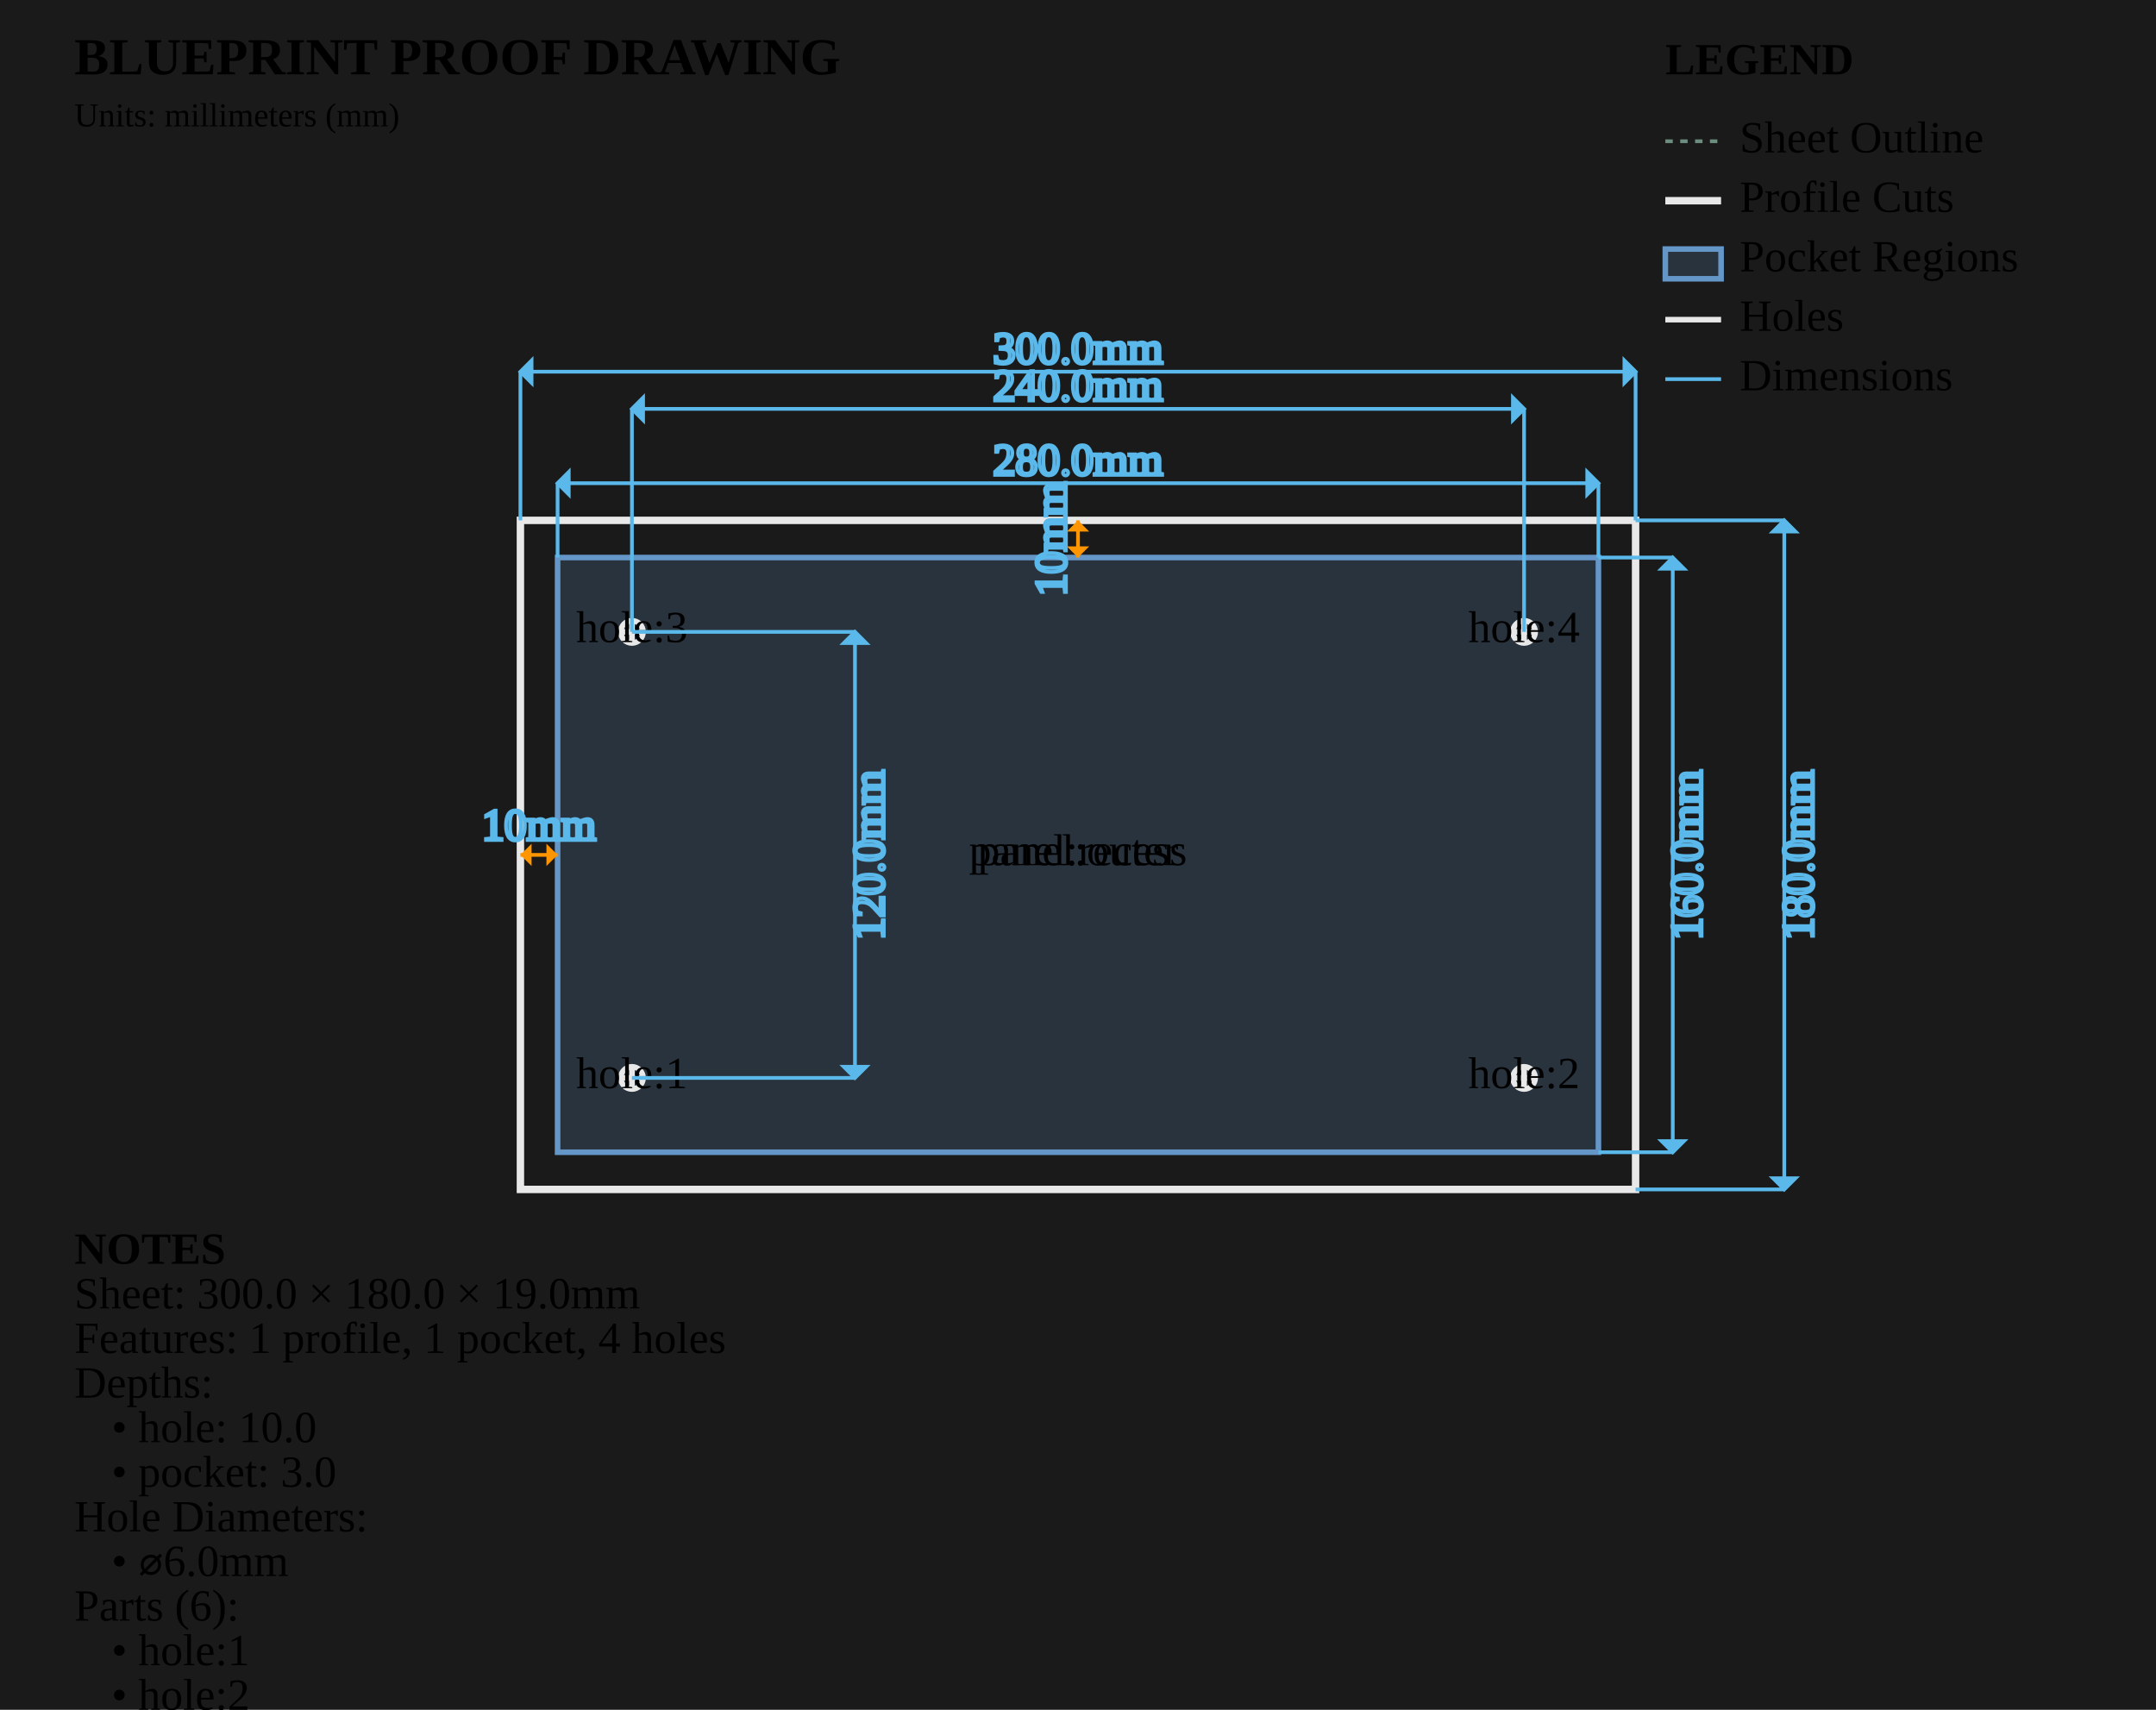
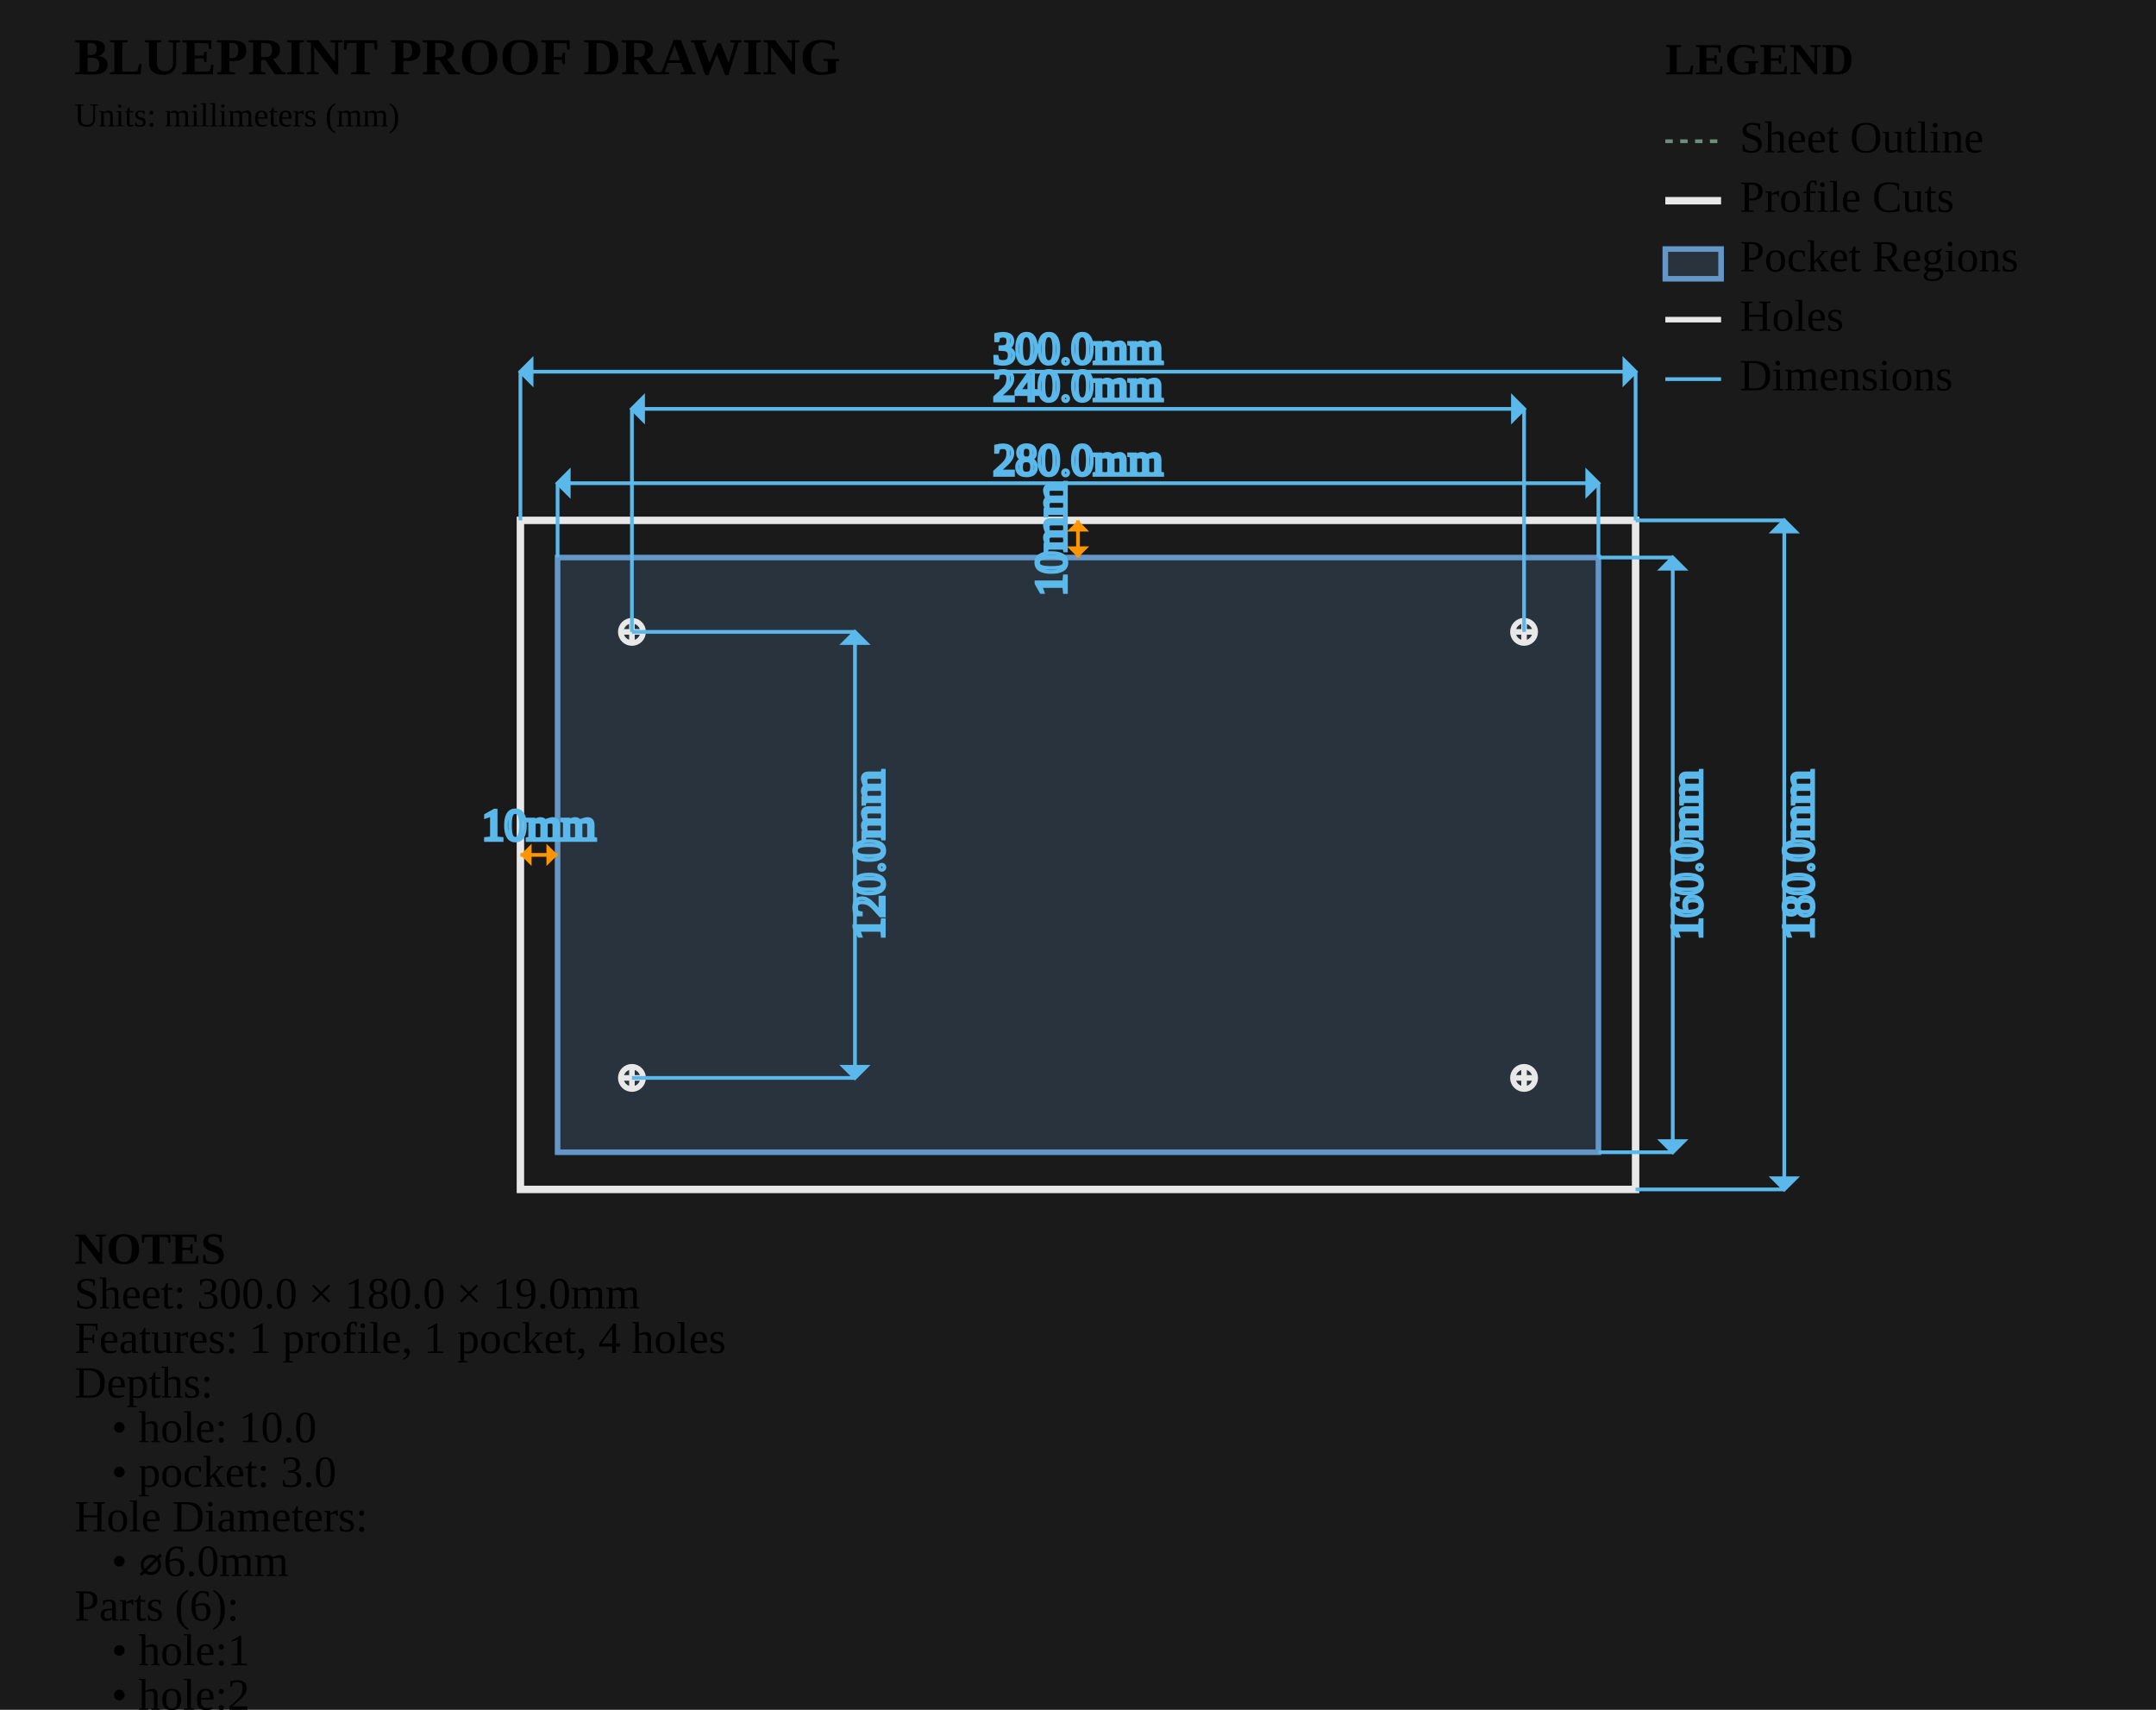
<svg xmlns="http://www.w3.org/2000/svg" viewBox="0 0 580.0 460.0" width="580.0mm" height="460.0mm">
  <style>
        .sheet-outline { stroke: #6b8e7f; stroke-width: 1; fill: none; stroke-dasharray: 2,2; }
        .profile-cuts { stroke: #e8e8e8; stroke-width: 2; fill: none; }
        .waste-cuts { stroke: #ff9500; stroke-width: 2; fill: none; stroke-dasharray: 8,4; }
        .pocket-regions { stroke: #6496c8; stroke-width: 1.5; fill: #6496c8; fill-opacity: 0.2; }
        .holes { stroke: #e8e8e8; stroke-width: 1.5; fill: none; }
        .engrave-paths { stroke: #888888; stroke-width: 1; fill: none; stroke-dasharray: 4,4; }
        .construction { stroke: #6b8e7f; stroke-width: 0.5; fill: none; stroke-dasharray: 2,2; }
        .dimensions { stroke: #5ab9ea; stroke-width: 1; fill: none; }
        .dimension-text { fill:
        .gap-dimensions { stroke: #ff9500; stroke-width: 1; fill: none; }
        .gap-text { fill:
        .notes { fill: #cccccc; font-family: monospace; font-size: 10px; }
        .legend { fill: #cccccc; font-family: monospace; font-size: 10px; }
        .part-label { fill: #ffcc00; font-family: monospace; font-size: 8px; font-weight: bold; }
    </style>
  <rect x="0" y="0" width="580.0" height="460.0" fill="#1a1a1a" />
  <g id="SHEET_OUTLINE" class="sheet-outline">
    <rect x="140" y="140" width="300.0" height="180.0" />
  </g>
  <g id="PROFILE_CUTS" class="profile-cuts">
    <rect x="140.0" y="140.0" width="300.0" height="180.0" />
  </g>
  <g id="WASTE_CUTS" class="waste-cuts" />
  <g id="POCKET_REGIONS" class="pocket-regions">
    <rect x="150.0" y="150.0" width="280.0" height="160.0" />
  </g>
  <g id="ENGRAVE_PATHS" class="engrave-paths" />
  <g id="HOLES" class="holes">
    <circle cx="170.0" cy="290.0" r="3.0" />
    <line x1="167.0" y1="290.0" x2="173.0" y2="290.0" />
    <line x1="170.0" y1="287.0" x2="170.0" y2="293.0" />
    <circle cx="410.0" cy="290.0" r="3.0" />
    <line x1="407.0" y1="290.0" x2="413.0" y2="290.0" />
    <line x1="410.0" y1="287.0" x2="410.0" y2="293.0" />
    <circle cx="170.0" cy="170.0" r="3.0" />
    <line x1="167.0" y1="170.0" x2="173.0" y2="170.0" />
    <line x1="170.0" y1="167.0" x2="170.0" y2="173.0" />
    <circle cx="410.0" cy="170.0" r="3.0" />
    <line x1="407.0" y1="170.0" x2="413.0" y2="170.0" />
    <line x1="410.0" y1="167.0" x2="410.0" y2="173.0" />
  </g>
-   <g id="LABELS" class="labels">
-     <text x="290.0" y="230.0" class="part-label" text-anchor="middle" dominant-baseline="middle">panel:outer</text>
-     <text x="290.0" y="230.0" class="part-label" text-anchor="middle" dominant-baseline="middle">panel:recess</text>
-     <text x="170.0" y="290.0" class="part-label" text-anchor="middle" dominant-baseline="middle">hole:1</text>
-     <text x="410.0" y="290.0" class="part-label" text-anchor="middle" dominant-baseline="middle">hole:2</text>
-     <text x="170.0" y="170.0" class="part-label" text-anchor="middle" dominant-baseline="middle">hole:3</text>
-     <text x="410.0" y="170.0" class="part-label" text-anchor="middle" dominant-baseline="middle">hole:4</text>
-   </g>
+   <g id="LABELS" class="labels" />
  <g id="CONSTRUCTION" class="construction" />
  <g id="DIMENSIONS" class="dimensions">
    <line x1="150.0" y1="150.0" x2="150.0" y2="130.0" stroke="#5ab9ea" stroke-width="1" />
    <line x1="430.0" y1="150.0" x2="430.0" y2="130.0" stroke="#5ab9ea" stroke-width="1" />
    <line x1="150.0" y1="130.0" x2="430.0" y2="130.0" stroke="#5ab9ea" stroke-width="1" />
    <polygon points="150.0,130.0 153.0,127.0 153.0,133.0" fill="#5ab9ea" />
    <polygon points="430.0,130.0 427.0,127.0 427.0,133.0" fill="#5ab9ea" />
    <text x="290.0" y="125.0" class="dimension-text" text-anchor="middle" dominant-baseline="middle">280.0mm</text>
    <line x1="430.0" y1="150.0" x2="450.0" y2="150.0" stroke="#5ab9ea" stroke-width="1" />
    <line x1="430.0" y1="310.0" x2="450.0" y2="310.0" stroke="#5ab9ea" stroke-width="1" />
    <line x1="450.0" y1="150.0" x2="450.0" y2="310.0" stroke="#5ab9ea" stroke-width="1" />
    <polygon points="450.0,150.0 447.0,153.0 453.0,153.0" fill="#5ab9ea" />
    <polygon points="450.0,310.0 447.0,307.0 453.0,307.0" fill="#5ab9ea" />
    <text x="455.0" y="230.0" class="dimension-text" text-anchor="middle" dominant-baseline="middle" transform="rotate(-90 455.0 230.0)">160.0mm</text>
    <line x1="140.0" y1="140.0" x2="140.0" y2="100.0" stroke="#5ab9ea" stroke-width="1" />
    <line x1="440.0" y1="140.0" x2="440.0" y2="100.0" stroke="#5ab9ea" stroke-width="1" />
    <line x1="140.0" y1="100.0" x2="440.0" y2="100.0" stroke="#5ab9ea" stroke-width="1" />
    <polygon points="140.0,100.0 143.0,97.0 143.0,103.0" fill="#5ab9ea" />
    <polygon points="440.0,100.0 437.0,97.0 437.0,103.0" fill="#5ab9ea" />
    <text x="290.0" y="95.0" class="dimension-text" text-anchor="middle" dominant-baseline="middle">300.0mm</text>
    <line x1="440.0" y1="140.0" x2="480.0" y2="140.0" stroke="#5ab9ea" stroke-width="1" />
    <line x1="440.0" y1="320.0" x2="480.0" y2="320.0" stroke="#5ab9ea" stroke-width="1" />
    <line x1="480.0" y1="140.0" x2="480.0" y2="320.0" stroke="#5ab9ea" stroke-width="1" />
    <polygon points="480.0,140.0 477.0,143.0 483.0,143.0" fill="#5ab9ea" />
    <polygon points="480.0,320.0 477.0,317.0 483.0,317.0" fill="#5ab9ea" />
    <text x="485.0" y="230.0" class="dimension-text" text-anchor="middle" dominant-baseline="middle" transform="rotate(-90 485.0 230.0)">180.0mm</text>
    <line x1="170.0" y1="170.0" x2="170.0" y2="110.0" stroke="#5ab9ea" stroke-width="1" />
    <line x1="410.0" y1="170.0" x2="410.0" y2="110.0" stroke="#5ab9ea" stroke-width="1" />
    <line x1="170.0" y1="110.0" x2="410.0" y2="110.0" stroke="#5ab9ea" stroke-width="1" />
    <polygon points="170.0,110.0 173.0,107.0 173.0,113.0" fill="#5ab9ea" />
    <polygon points="410.0,110.0 407.0,107.0 407.0,113.0" fill="#5ab9ea" />
    <text x="290.0" y="105.0" class="dimension-text" text-anchor="middle" dominant-baseline="middle">240.0mm</text>
    <line x1="170.0" y1="170.0" x2="230.0" y2="170.0" stroke="#5ab9ea" stroke-width="1" />
    <line x1="170.0" y1="290.0" x2="230.0" y2="290.0" stroke="#5ab9ea" stroke-width="1" />
    <line x1="230.0" y1="170.0" x2="230.0" y2="290.0" stroke="#5ab9ea" stroke-width="1" />
    <polygon points="230.0,170.0 227.0,173.0 233.0,173.0" fill="#5ab9ea" />
    <polygon points="230.0,290.0 227.0,287.0 233.0,287.0" fill="#5ab9ea" />
    <text x="235.0" y="230.0" class="dimension-text" text-anchor="middle" dominant-baseline="middle" transform="rotate(-90 235.0 230.0)">120.0mm</text>
    <line x1="140.0" y1="230.0" x2="150.0" y2="230.0" stroke="#ff9500" stroke-width="1" />
    <path d="M 140.0,230.0 L 143.0,227.0 L 143.0,233.0 Z" class="gap-dimensions" stroke="none" fill="#ff9500" />
    <path d="M 150.0,230.0 L 147.0,227.0 L 147.0,233.0 Z" class="gap-dimensions" stroke="none" fill="#ff9500" />
    <text x="145.0" y="226.0" class="gap-text" text-anchor="middle">10mm</text>
    <line x1="290.0" y1="140.0" x2="290.0" y2="150.0" stroke="#ff9500" stroke-width="1" />
    <path d="M 290.0,140.0 L 287.0,143.0 L 293.0,143.0 Z" class="gap-dimensions" stroke="none" fill="#ff9500" />
    <path d="M 290.0,150.0 L 287.0,147.0 L 293.0,147.0 Z" class="gap-dimensions" stroke="none" fill="#ff9500" />
    <text x="284.0" y="145.0" class="gap-text" text-anchor="middle" dominant-baseline="middle" transform="rotate(-90 284.0 145.0)">10mm</text>
  </g>
  <g id="NOTES" class="notes">
    <text x="20" y="340.0" class="notes" font-weight="bold">NOTES</text>
    <text x="20" y="352.0" class="notes">Sheet: 300.0 × 180.0 × 19.0mm</text>
    <text x="20" y="364.0" class="notes">Features: 1 profile, 1 pocket, 4 holes</text>
    <text x="20" y="376.0" class="notes">Depths:</text>
    <text x="30" y="388.0" class="notes">• hole: 10.0</text>
    <text x="30" y="400.0" class="notes">• pocket: 3.0</text>
    <text x="20" y="412.0" class="notes">Hole Diameters:</text>
    <text x="30" y="424.0" class="notes">• ⌀6.0mm</text>
    <text x="20" y="436.0" class="notes">Parts (6):</text>
    <text x="30" y="448.0" class="notes">• hole:1</text>
    <text x="30" y="460.0" class="notes">• hole:2</text>
    <text x="30" y="472.0" class="notes">• hole:3</text>
    <text x="30" y="484.0" class="notes">• hole:4</text>
    <text x="30" y="496.0" class="notes">• panel:outer</text>
    <text x="30" y="508.0" class="notes">• panel:recess</text>
  </g>
  <g id="TITLE_BLOCK" class="title-block">
    <text x="20" y="20" class="notes" font-weight="bold" font-size="14px">BLUEPRINT PROOF DRAWING</text>
    <text x="20" y="34" class="notes" font-size="9px">Units: millimeters (mm)</text>
  </g>
  <g id="LEGEND" class="legend">
    <text x="448.0" y="20" class="legend" font-weight="bold">LEGEND</text>
    <line x1="448.0" y1="38" x2="463.0" y2="38" stroke="#6b8e7f" stroke-width="1" stroke-dasharray="2,2" />
    <text x="468.0" y="41" class="legend">Sheet Outline</text>
    <line x1="448.0" y1="54" x2="463.0" y2="54" stroke="#e8e8e8" stroke-width="2" />
    <text x="468.0" y="57" class="legend">Profile Cuts</text>
    <rect x="448.0" y="67" width="15.0" height="8" stroke="#6496c8" stroke-width="1.5" fill="#6496c8" fill-opacity="0.2" />
    <text x="468.0" y="73" class="legend">Pocket Regions</text>
    <line x1="448.0" y1="86" x2="463.0" y2="86" stroke="#e8e8e8" stroke-width="1.5" />
    <text x="468.0" y="89" class="legend">Holes</text>
    <line x1="448.0" y1="102" x2="463.0" y2="102" stroke="#5ab9ea" stroke-width="1" />
    <text x="468.0" y="105" class="legend">Dimensions</text>
  </g>
</svg>
